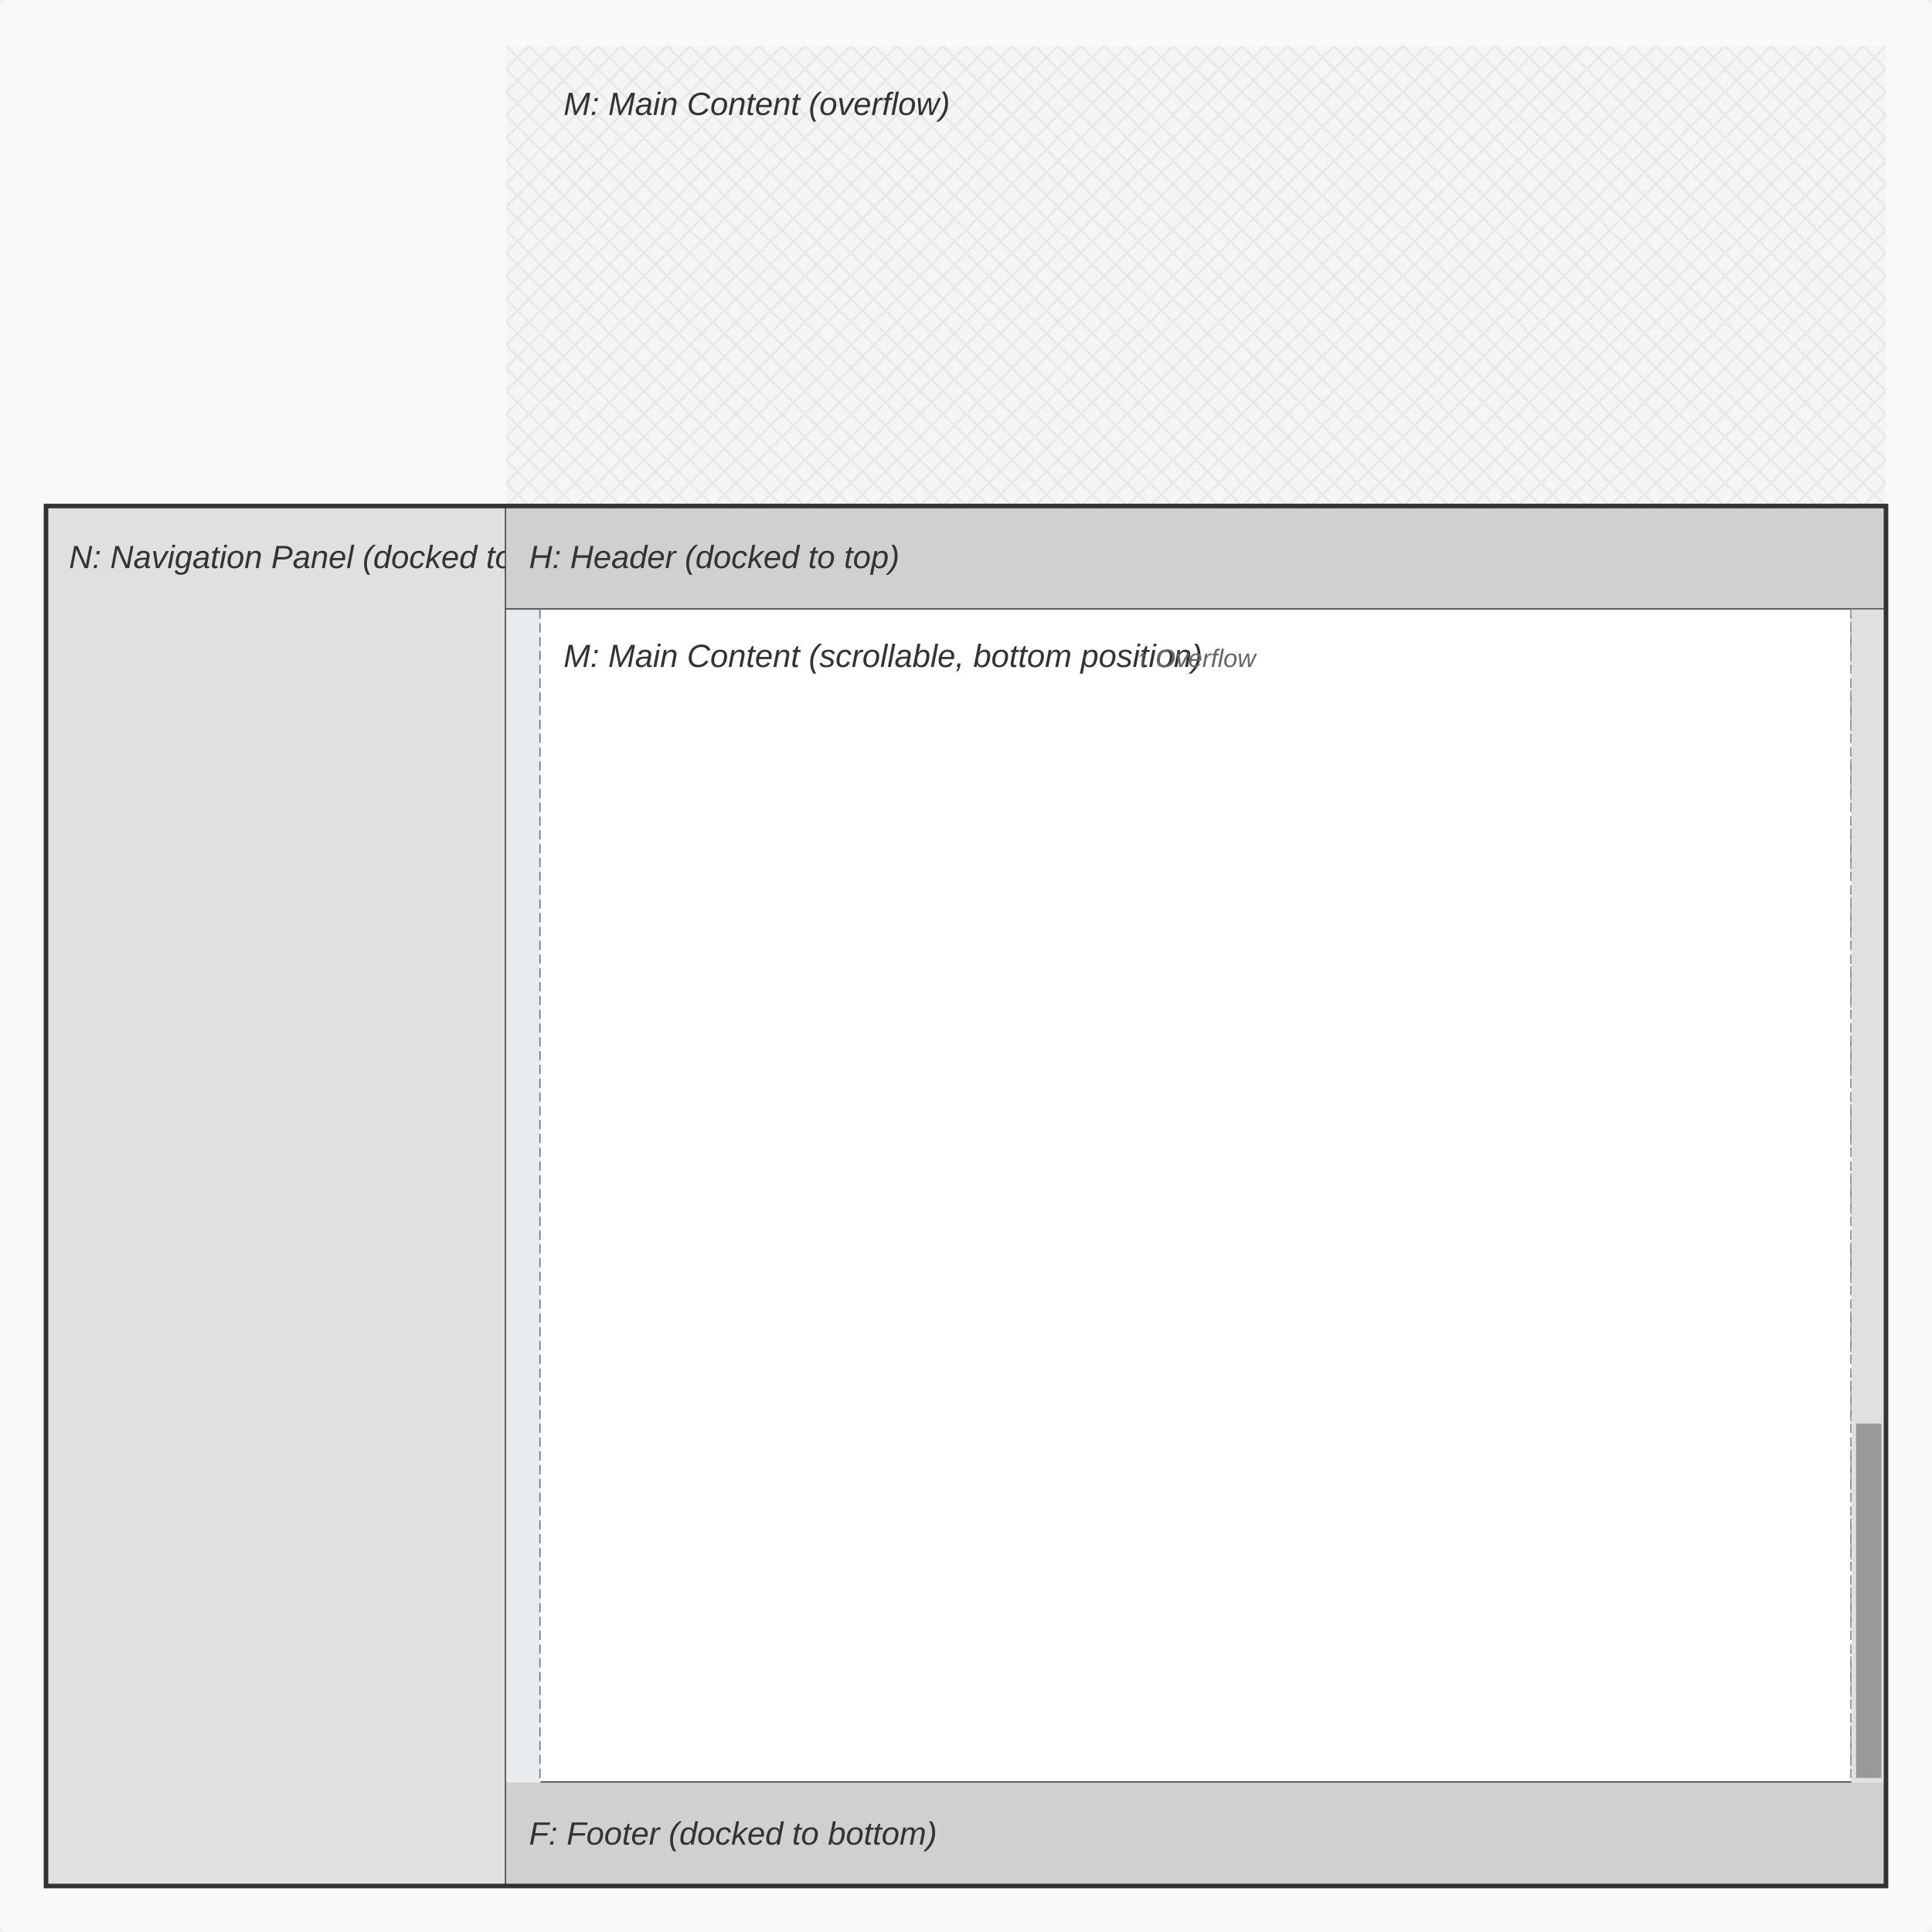
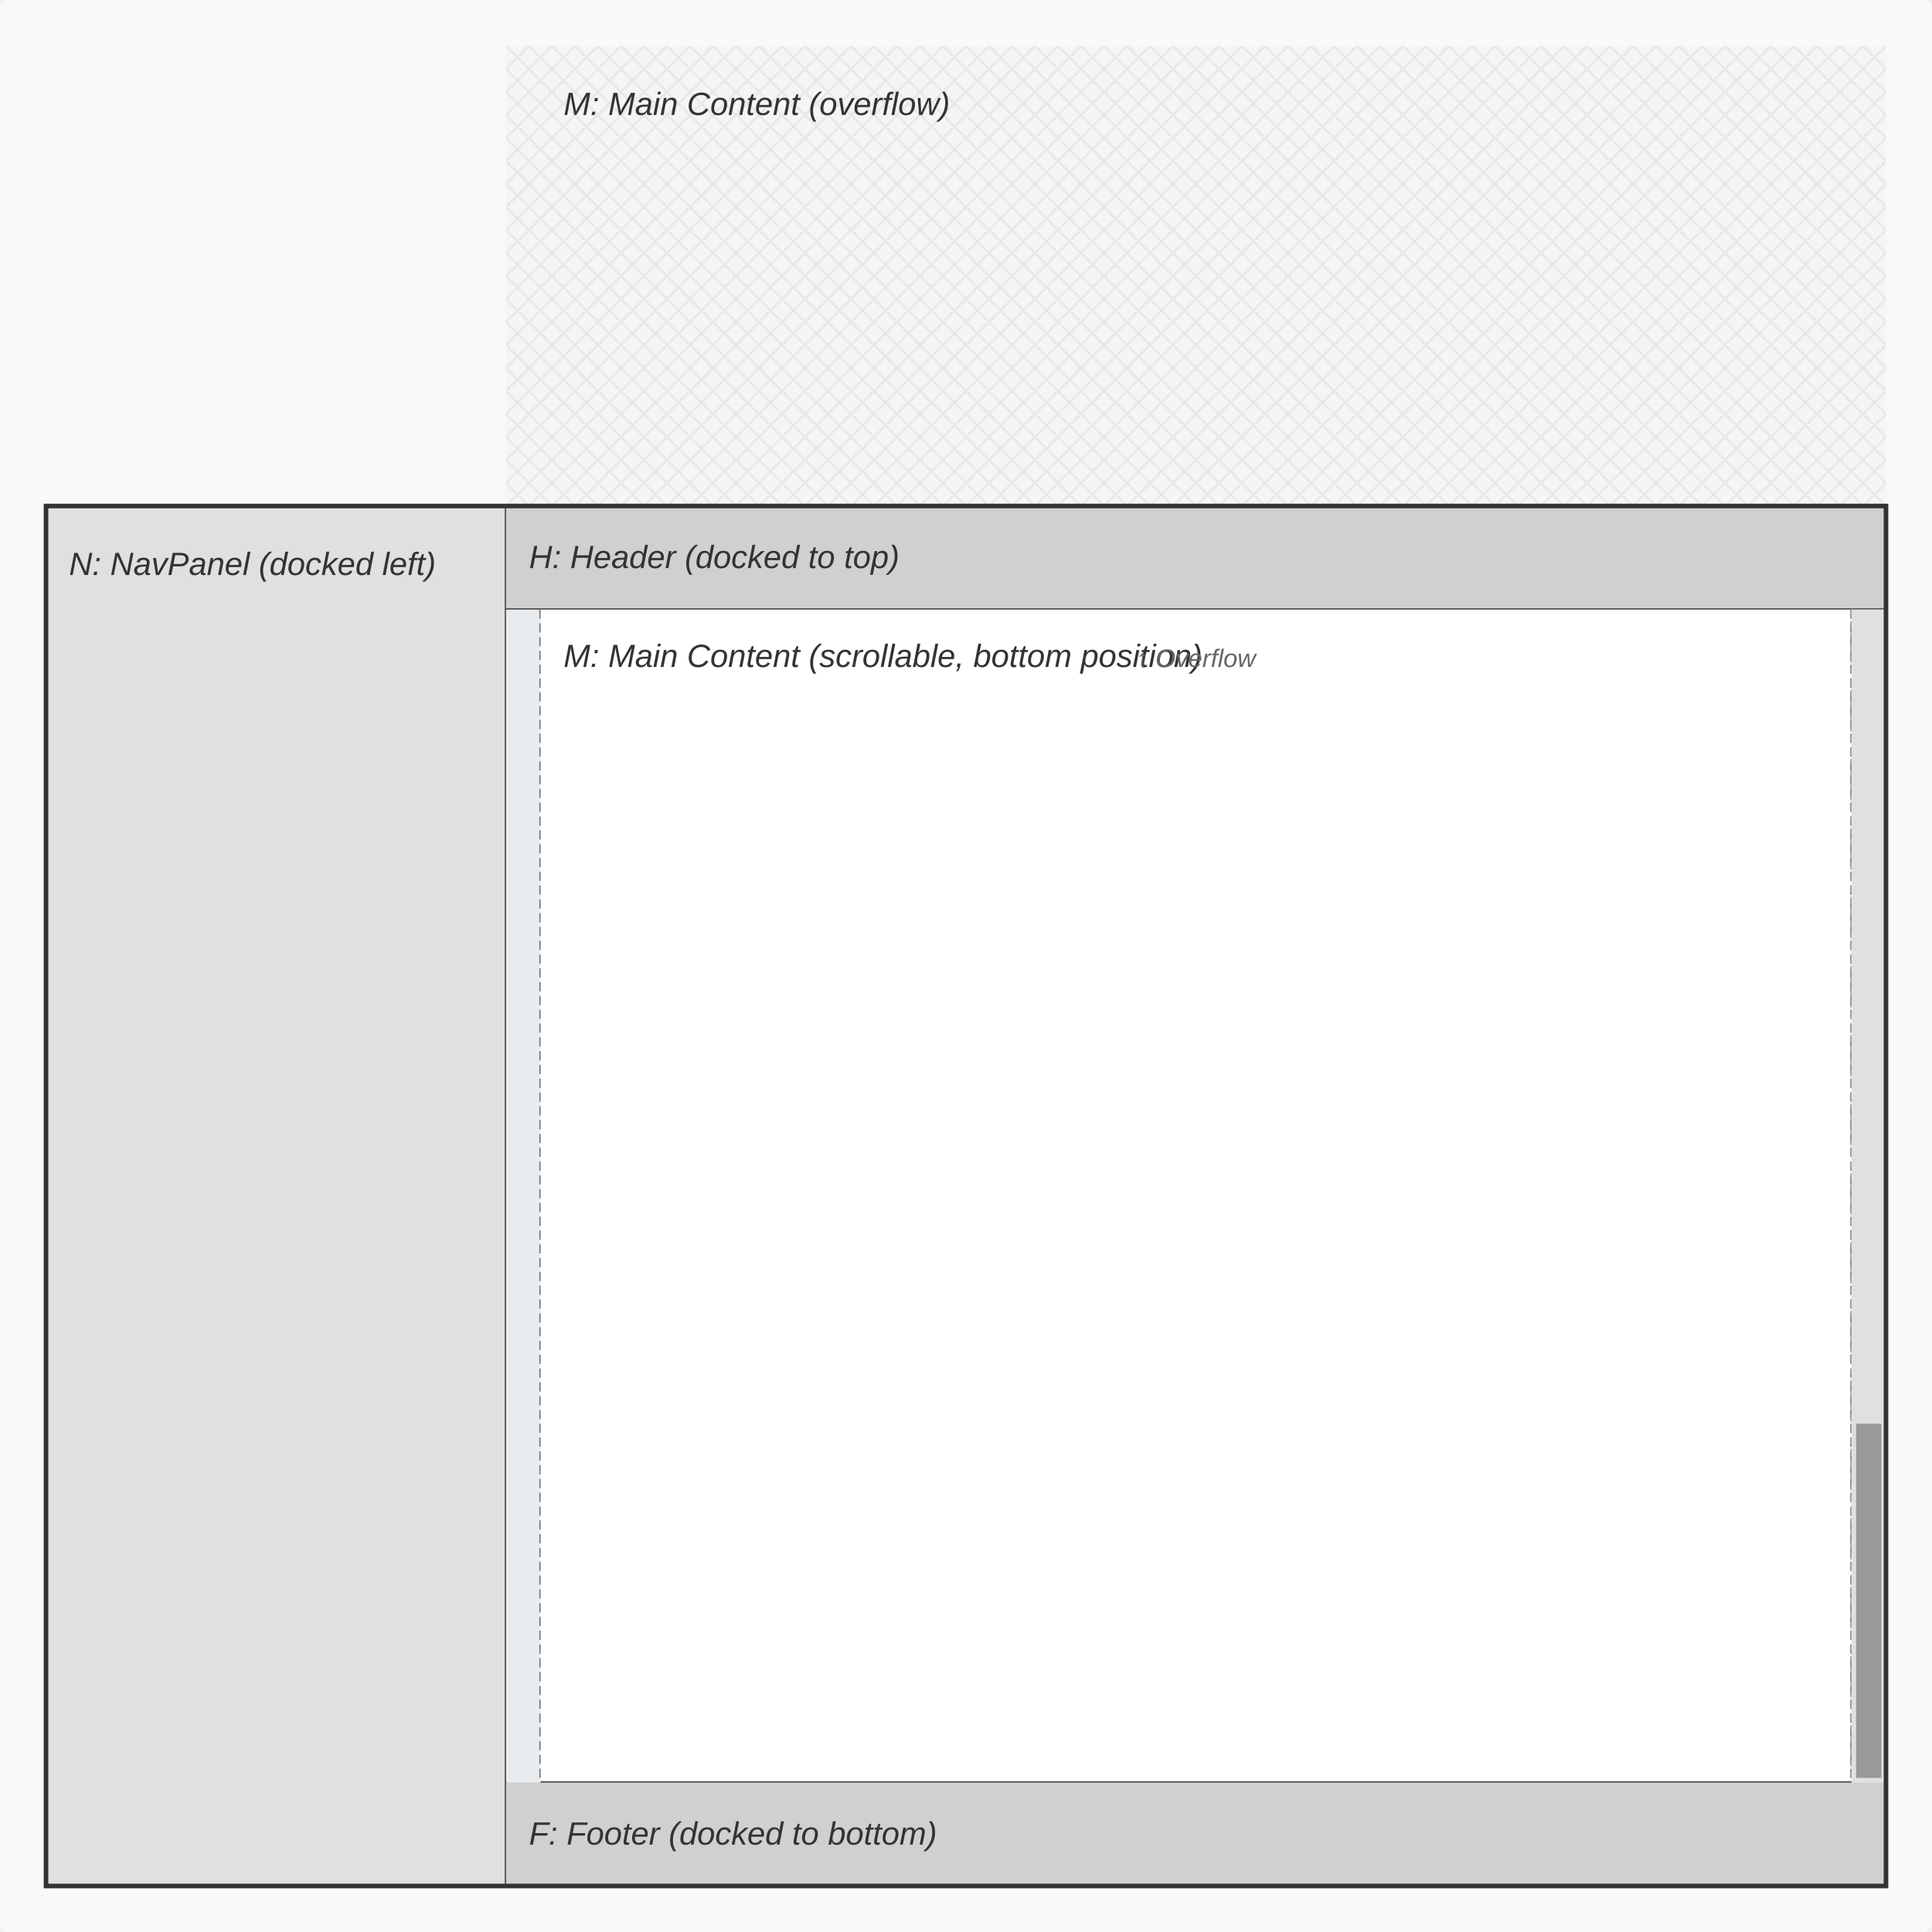
<svg xmlns="http://www.w3.org/2000/svg" viewBox="0 0 840 840" width="840" height="840">
  <defs>
    <style>
      /* Backgrounds */
      .container-bg { fill: #f8f9fa; }
      .gutter { fill: #e9ecef; }
      
      /* Blocks - FILL ONLY, NO STROKE */
      .header { fill: #d0d0d0; }
      .nav { fill: #e0e0e0; }
      .content { fill: #ffffff; }
      .footer { fill: #d0d0d0; }
      .overflow-bg { fill: url(#overflowPattern); }
      
      /* Borders */
      .main-screen-border { stroke: #333; stroke-width: 2; fill: none; }
      .block-border { stroke: #333; stroke-width: 1; fill: none; }
      .gutter-edge { stroke: #666; stroke-width: 1; stroke-dasharray: 4,2; fill: none; }
      
      /* Scrollbar */
      .scrollbar { fill: #999; }
      .scrollbar-border { stroke: #999; stroke-width: 1; stroke-dasharray: 3,2; fill: none; }
      
      /* Text */
      .text { font-family: Arial, sans-serif; font-size: 14px; fill: #333; text-anchor: start; font-style: italic; }
      .text-overflow { font-family: Arial, sans-serif; font-size: 11px; fill: #666; text-anchor: middle; font-style: italic; }
      .text-center { font-family: Arial, sans-serif; font-size: 14px; fill: #666; text-anchor: middle; font-style: italic; }
    </style>
    <pattern id="overflowPattern" patternUnits="userSpaceOnUse" width="10" height="10">
      <rect width="10" height="10" fill="#f5f5f5" />
      <path d="M 0,0 L 10,10 M 10,0 L 0,10" stroke="#e8e8e8" stroke-width="1" fill="none" />
    </pattern>
  </defs>
  <rect class="container-bg" x="0" y="0" width="840" height="840" rx="4" />
  <rect class="gutter overflow-bg" x="220" y="20" width="15" height="200" />
  <rect class="content overflow-bg" x="235" y="20" width="570" height="200" />
  <text class="text" x="245" y="50">M: Main Content (overflow)</text>
  <rect class="gutter overflow-bg" x="805" y="20" width="15" height="200" />
  <rect class="nav" x="20" y="220" width="200" height="600" />
  <line class="block-border" x1="220" y1="220" x2="220" y2="820" />
-   <text class="text" x="30" y="247">N: Navigation Panel (docked to left)</text>
+   <text class="text" x="30" y="250">N: NavPanel (docked left)</text>
  <rect class="header" x="220" y="220" width="600" height="45" />
  <line class="block-border" x1="220" y1="265" x2="820" y2="265" />
  <text class="text" x="230" y="247">H: Header (docked to top)</text>
  <rect class="gutter" x="220" y="265" width="15" height="510" />
  <line class="gutter-edge" x1="235" y1="265" x2="235" y2="775" />
  <rect class="content" x="235" y="265" width="570" height="510" />
  <text class="text" x="245" y="290">M: Main Content (scrollable, bottom position)</text>
  <text class="text-overflow" x="520" y="290">↑ Overflow</text>
  <line class="gutter-edge" x1="805" y1="265" x2="805" y2="775" />
  <rect class="gutter" x="805" y="265" width="15" height="510" />
  <line class="block-border" x1="235" y1="775" x2="805" y2="775" />
  <rect class="footer" x="220" y="775" width="600" height="45" />
  <text class="text" x="230" y="802">F: Footer (docked to bottom)</text>
  <line class="scrollbar-border" x1="805" y1="265" x2="805" y2="775" />
  <rect fill="#e0e0e0" x="805" y="265" width="15" height="510" />
  <rect class="scrollbar" x="807" y="619" width="11" height="154" />
  <rect class="main-screen-border" x="20" y="220" width="800" height="600" />
</svg>
